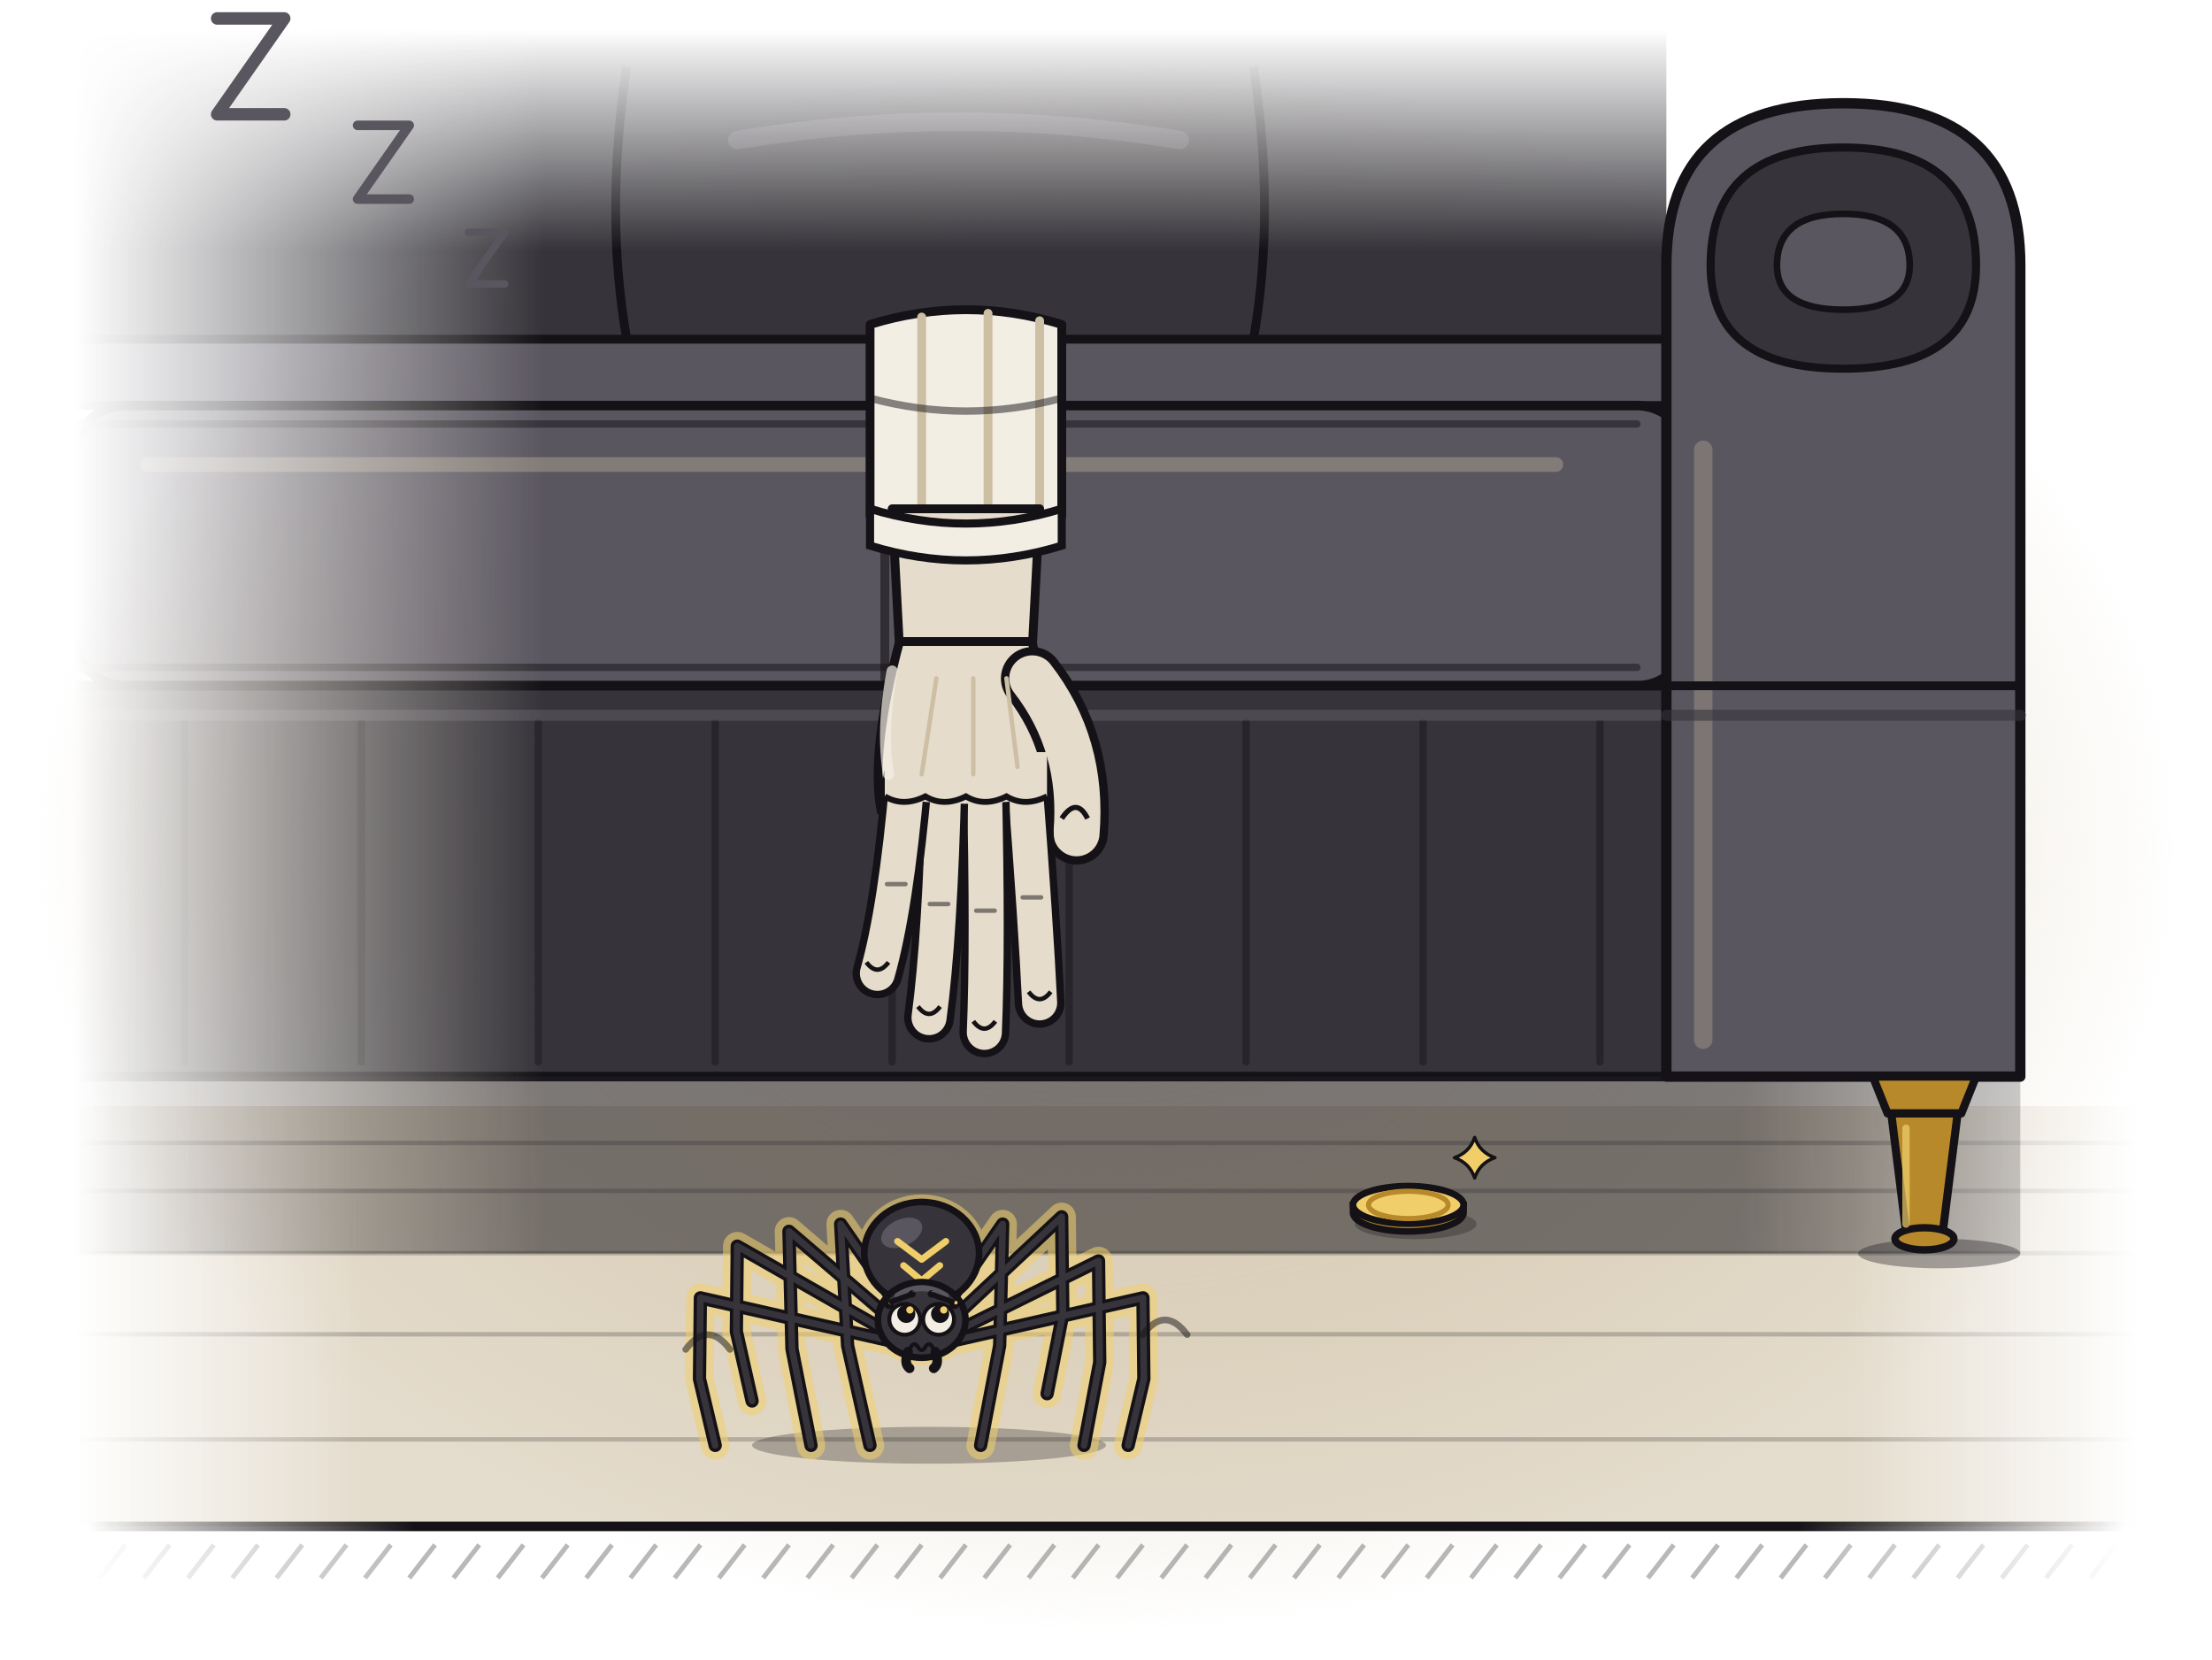
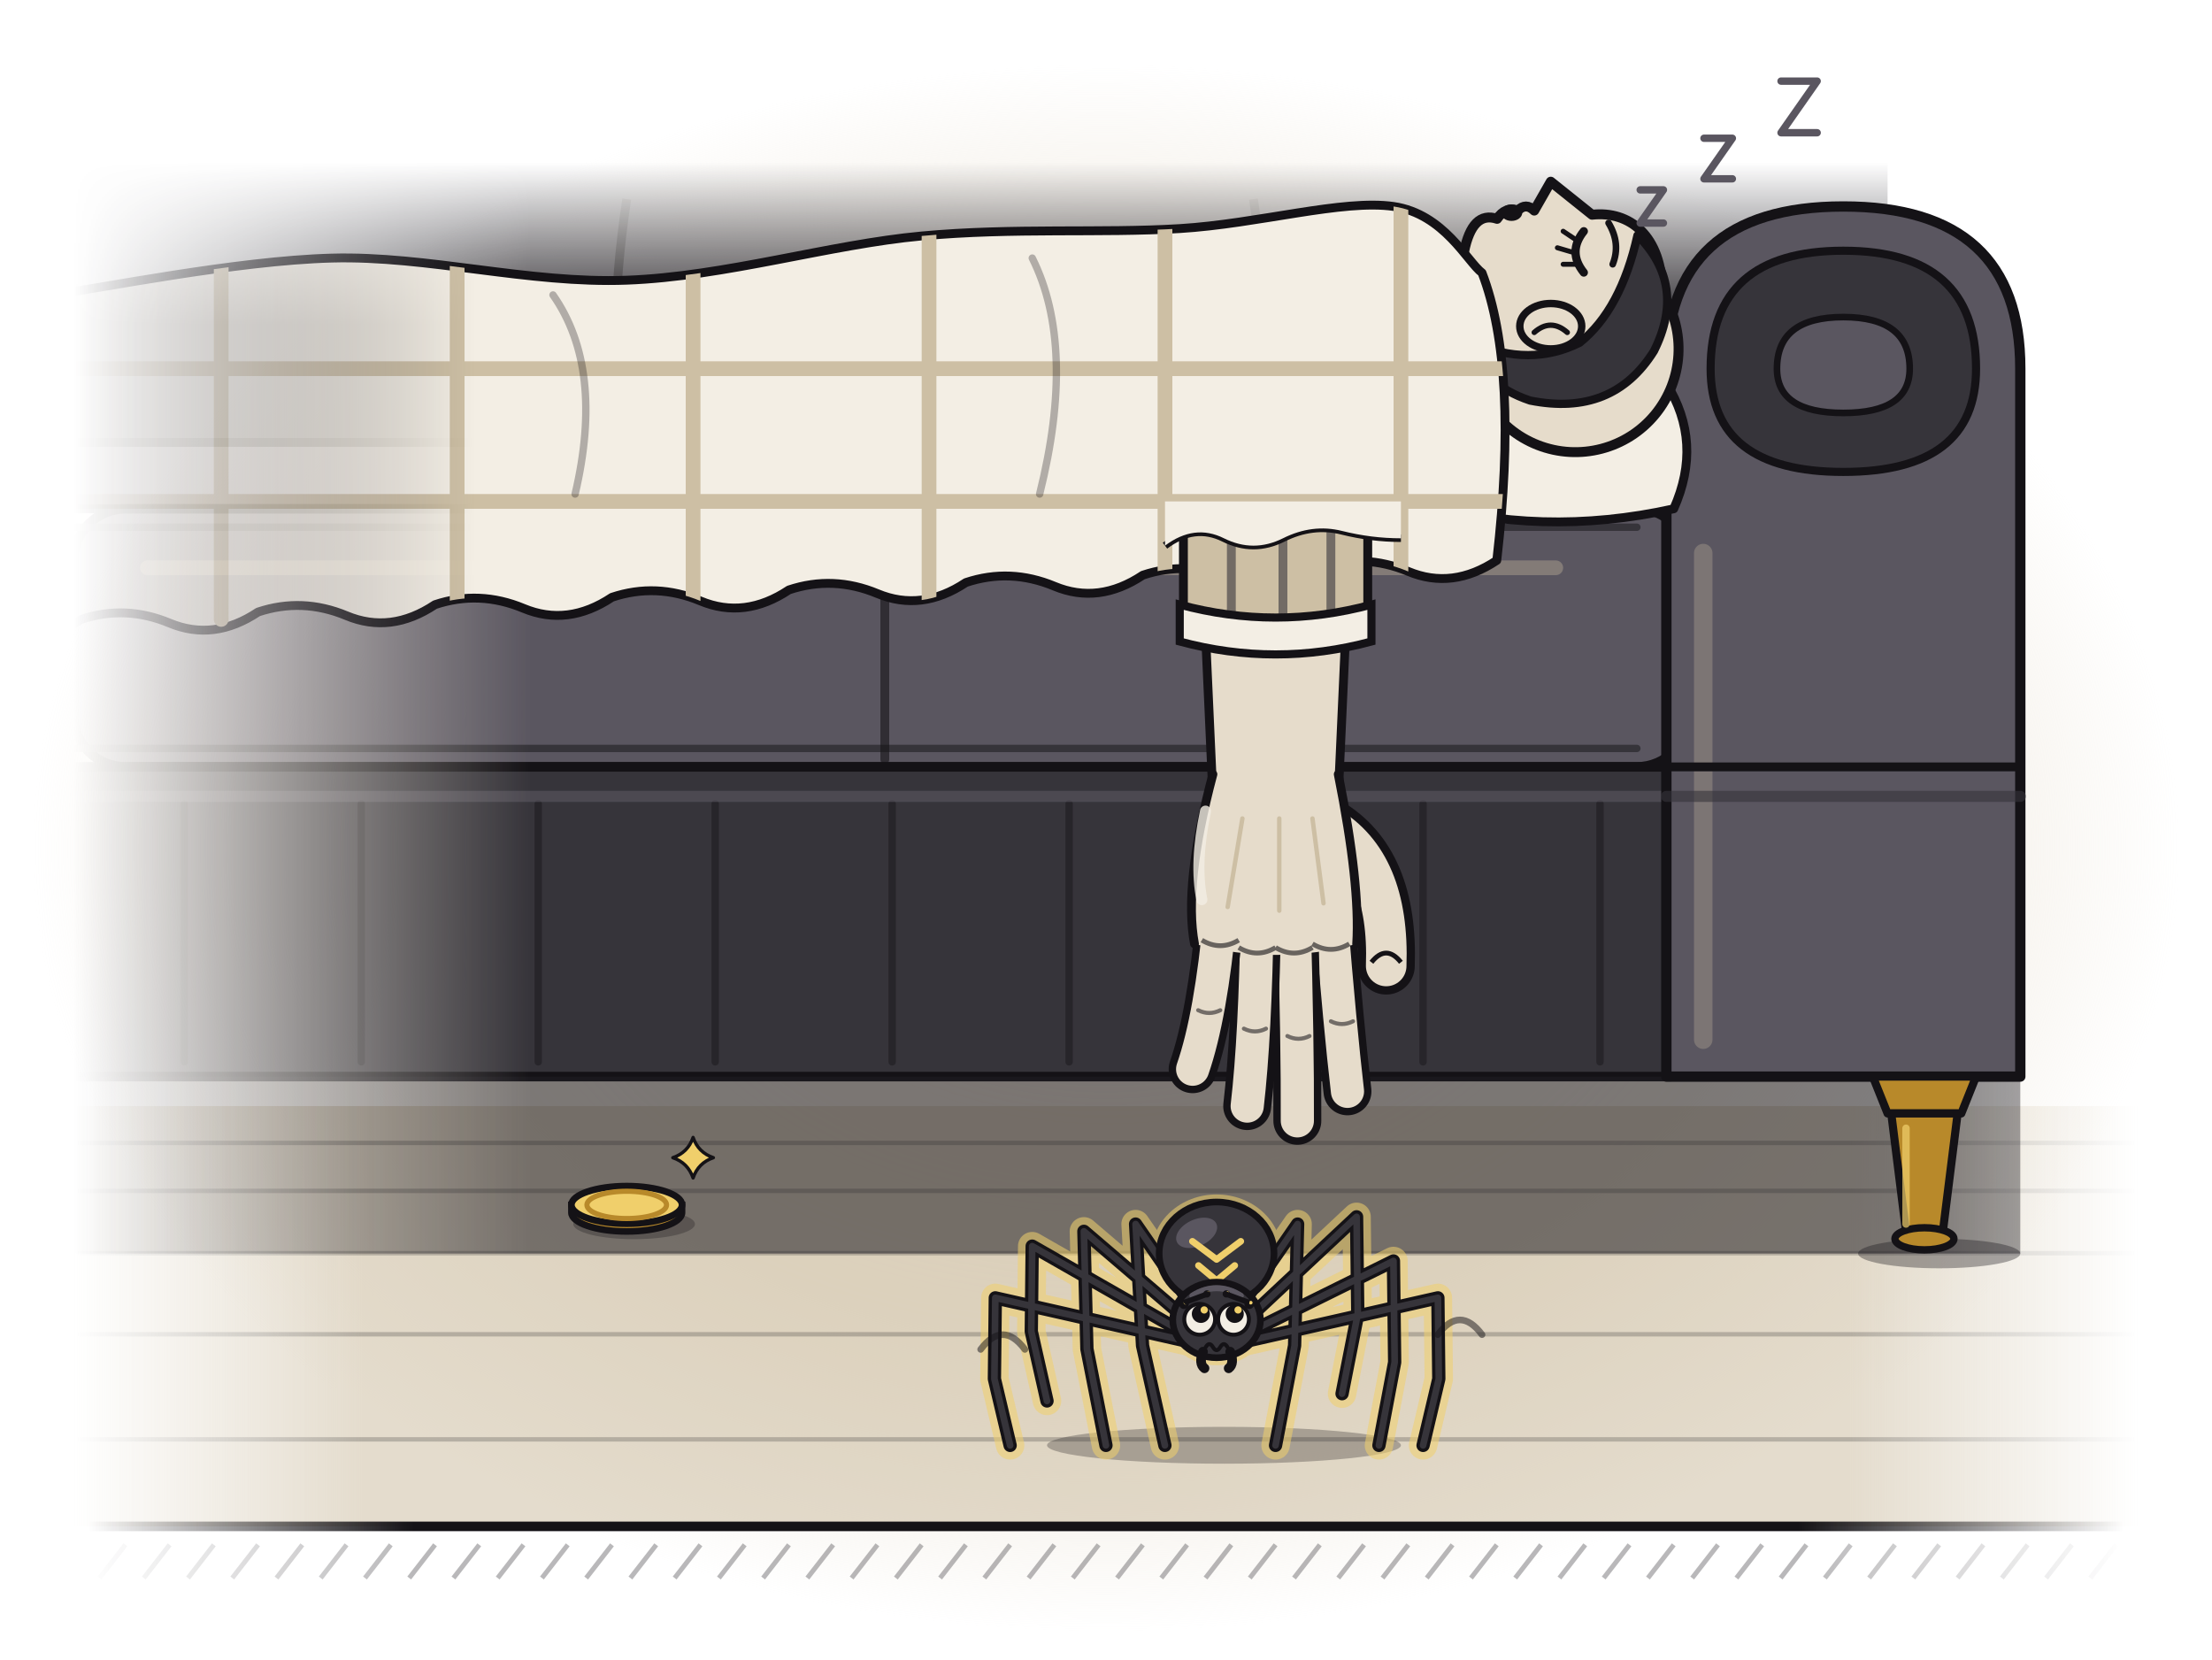
<svg xmlns="http://www.w3.org/2000/svg" viewBox="0 0 600 450" role="img" aria-label="A spider tiptoes along the floor beneath a sleeping person's hand dangling off the couch">
  <defs>
    <radialGradient id="scs-glow" cx="50%" cy="50%" r="50%">
      <stop offset="0" stop-color="#e6dccb" stop-opacity="1" />
      <stop offset=".62" stop-color="#e6dccb" stop-opacity="0.7" />
      <stop offset="1" stop-color="#e6dccb" stop-opacity="0" />
    </radialGradient>
  </defs>
  <ellipse cx="300" cy="230" rx="295" ry="215" fill="url(#scs-glow)" />
  <defs>
    <mask id="scs-fp" maskUnits="userSpaceOnUse" x="15" y="-50" width="570" height="550">
      <linearGradient id="scs-fp-lx" gradientUnits="userSpaceOnUse" x1="20" y1="0" x2="580" y2="0">
        <stop offset="0" stop-color="#fff" stop-opacity="0" />
        <stop offset="0.14" stop-color="#fff" />
        <stop offset="0.86" stop-color="#fff" />
        <stop offset="1" stop-color="#fff" stop-opacity="0" />
      </linearGradient>
      <rect x="20" y="-50" width="560" height="550" fill="url(#scs-fp-lx)" />
    </mask>
  </defs>
  <g mask="url(#scs-fp)">
    <rect x="20" y="300" width="560" height="114" fill="#cdbfa4" opacity=".55" />
    <path d="M20 310H580M20 323H580M20 339.9H580M20 361.9H580M20 390.4H580" stroke="#141216" stroke-width="1.2" opacity=".22" />
  </g>
  <defs>
    <mask id="scs-fl" maskUnits="userSpaceOnUse" x="19" y="-50" width="562" height="550">
      <linearGradient id="scs-fl-lx" gradientUnits="userSpaceOnUse" x1="24" y1="0" x2="576" y2="0">
        <stop offset="0" stop-color="#fff" stop-opacity="0" />
        <stop offset="0.16" stop-color="#fff" />
        <stop offset="0.84" stop-color="#fff" />
        <stop offset="1" stop-color="#fff" stop-opacity="0" />
      </linearGradient>
      <rect x="24" y="-50" width="552" height="550" fill="url(#scs-fl-lx)" />
    </mask>
  </defs>
  <g mask="url(#scs-fl)">
    <path d="M24 414H576" stroke="#141216" stroke-width="2.6" stroke-linecap="round" />
    <path d="M34 419l-7 9M46 419l-7 9M58 419l-7 9M70 419l-7 9M82 419l-7 9M94 419l-7 9M106 419l-7 9M118 419l-7 9M130 419l-7 9M142 419l-7 9M154 419l-7 9M166 419l-7 9M178 419l-7 9M190 419l-7 9M202 419l-7 9M214 419l-7 9M226 419l-7 9M238 419l-7 9M250 419l-7 9M262 419l-7 9M274 419l-7 9M286 419l-7 9M298 419l-7 9M310 419l-7 9M322 419l-7 9M334 419l-7 9M346 419l-7 9M358 419l-7 9M370 419l-7 9M382 419l-7 9M394 419l-7 9M406 419l-7 9M418 419l-7 9M430 419l-7 9M442 419l-7 9M454 419l-7 9M466 419l-7 9M478 419l-7 9M490 419l-7 9M502 419l-7 9M514 419l-7 9M526 419l-7 9M538 419l-7 9M550 419l-7 9M562 419l-7 9M574 419l-7 9" stroke="#141216" stroke-width="1.3" opacity=".3" />
  </g>
  <defs>
-     <mask id="scs-cc" maskUnits="userSpaceOnUse" x="15" y="-50" width="590" height="550">
-       <linearGradient id="scs-cc-lx" gradientUnits="userSpaceOnUse" x1="20" y1="0" x2="600" y2="0">
+     <mask id="scs-cc" maskUnits="userSpaceOnUse" x="15" y="-50" width="630" height="550">
+       <linearGradient id="scs-cc-lx" gradientUnits="userSpaceOnUse" x1="20" y1="0" x2="640" y2="0">
        <stop offset="0" stop-color="#fff" stop-opacity="0" />
-         <stop offset="0.22" stop-color="#fff" />
-         <stop offset="0.78" stop-color="#fff" />
+         <stop offset="0.2" stop-color="#fff" />
+         <stop offset="0.8" stop-color="#fff" />
        <stop offset="1" stop-color="#fff" stop-opacity="0" />
      </linearGradient>
-       <linearGradient id="scs-cc-ly" gradientUnits="userSpaceOnUse" x1="0" y1="8" x2="0" y2="68">
+       <linearGradient id="scs-cc-ly" gradientUnits="userSpaceOnUse" x1="0" y1="44" x2="0" y2="88">
        <stop offset="0" stop-color="#000" />
        <stop offset="1" stop-color="#000" stop-opacity="0" />
      </linearGradient>
-       <rect x="20" y="-50" width="580" height="550" fill="url(#scs-cc-lx)" />
-       <rect x="20" y="-50" width="580" height="118" fill="url(#scs-cc-ly)" />
+       <rect x="20" y="-50" width="620" height="550" fill="url(#scs-cc-lx)" />
+       <rect x="20" y="-50" width="620" height="138" fill="url(#scs-cc-ly)" />
    </mask>
  </defs>
  <g mask="url(#scs-cc)">
-     <rect x="20" y="8" width="432" height="90" fill="#36343a" />
-     <path d="M170 18q-6 40 0 74M340 18q6 40 0 74" stroke="#141216" stroke-width="2.4" fill="none" />
-     <path d="M200 38q60 -10 120 0" stroke="#5a5660" stroke-width="5" fill="none" stroke-linecap="round" stroke-linejoin="round" opacity=".7" />
-     <rect x="20" y="92" width="432" height="18" fill="#5a5660" stroke="#141216" stroke-width="2.4" />
-     <rect x="20" y="110" width="438" height="76" rx="14" fill="#5a5660" stroke="#141216" stroke-width="2.6" />
-     <path d="M20 115H444M20 181H444" stroke="#36343a" stroke-width="2" fill="none" stroke-linecap="round" stroke-linejoin="round" />
-     <path d="M40 126H422" stroke="#cdbfa4" stroke-width="4" fill="none" stroke-linecap="round" stroke-linejoin="round" opacity=".35" />
-     <path d="M240 112v72" stroke="#141216" stroke-width="2.4" fill="none" stroke-linecap="round" stroke-linejoin="round" opacity=".6" />
-     <rect x="20" y="186" width="432" height="106" fill="#36343a" stroke="#141216" stroke-width="2.6" />
-     <path d="M50 196V288M98 196V288M146 196V288M194 196V288M242 196V288M290 196V288M338 196V288M386 196V288M434 196V288" stroke="#141216" stroke-width="2" fill="none" stroke-linecap="round" stroke-linejoin="round" opacity=".45" />
-     <path d="M20 194H452" stroke="#5a5660" stroke-width="3" fill="none" stroke-linecap="round" stroke-linejoin="round" opacity=".6" />
+     <rect x="20" y="44" width="492" height="82" fill="#36343a" />
+     <path d="M170 54q-6 40 0 66M340 54q6 40 0 66" stroke="#141216" stroke-width="2.4" fill="none" />
+     <path d="M200 74q60 -10 120 0" stroke="#5a5660" stroke-width="5" fill="none" stroke-linecap="round" stroke-linejoin="round" opacity=".7" />
+     <rect x="20" y="120" width="432" height="18" fill="#5a5660" stroke="#141216" stroke-width="2.4" />
+     <rect x="20" y="138" width="438" height="70" rx="14" fill="#5a5660" stroke="#141216" stroke-width="2.6" />
+     <path d="M20 143H444M20 203H444" stroke="#36343a" stroke-width="2" fill="none" stroke-linecap="round" stroke-linejoin="round" />
+     <path d="M40 154H422" stroke="#cdbfa4" stroke-width="4" fill="none" stroke-linecap="round" stroke-linejoin="round" opacity=".35" />
+     <path d="M240 140v66" stroke="#141216" stroke-width="2.4" fill="none" stroke-linecap="round" stroke-linejoin="round" opacity=".6" />
+     <rect x="20" y="208" width="432" height="84" fill="#36343a" stroke="#141216" stroke-width="2.6" />
+     <path d="M50 218V288M98 218V288M146 218V288M194 218V288M242 218V288M290 218V288M338 218V288M386 218V288M434 218V288" stroke="#141216" stroke-width="2" fill="none" stroke-linecap="round" stroke-linejoin="round" opacity=".45" />
+     <path d="M20 216H452" stroke="#5a5660" stroke-width="3" fill="none" stroke-linecap="round" stroke-linejoin="round" opacity=".6" />
    <rect x="20" y="292" width="528" height="48" fill="#1f1d22" opacity=".55" />
  </g>
-   <ellipse cx="384" cy="332" rx="16.5" ry="4.1" fill="#141216" opacity="0.28" />
-   <path d="M367 326.8v2.1a15 5.1 0 0 0 30 0v-2.1z" fill="#b8892a" stroke="#141216" stroke-width="1.8" />
-   <ellipse cx="382" cy="326.8" rx="15" ry="5.1" fill="#f0cf6b" stroke="#141216" stroke-width="1.8" />
-   <ellipse cx="382" cy="326.8" rx="10.8" ry="3.7" fill="none" stroke="#b8892a" stroke-width="1.4" />
-   <path d="M400 308.5Q401.4 312.6 405.5 314Q401.4 315.4 400 319.5Q398.6 315.4 394.5 314Q398.6 312.6 400 308.5z" fill="#f0cf6b" stroke="#141216" stroke-width="0.9" stroke-linejoin="round" />
-   <path d="M452 292V72q0 -44 48 -44t48 44V292z" fill="#5a5660" stroke="#141216" stroke-width="2.8" stroke-linejoin="round" />
-   <path d="M464 72q0 -32 36 -32t36 32q0 28 -36 28t-36 -28z" fill="#36343a" stroke="#141216" stroke-width="2.2" />
-   <path d="M482 72q0 -14 18 -14t18 14q0 12 -18 12t-18 -12z" fill="#5a5660" stroke="#141216" stroke-width="1.8" />
-   <path d="M462 122V282" stroke="#cdbfa4" stroke-width="5" fill="none" stroke-linecap="round" stroke-linejoin="round" opacity=".3" />
-   <path d="M452 186H548" stroke="#141216" stroke-width="2.4" fill="none" stroke-linecap="round" stroke-linejoin="round" />
-   <path d="M452 194H548" stroke="#36343a" stroke-width="3" fill="none" stroke-linecap="round" stroke-linejoin="round" opacity=".6" />
+   <ellipse cx="172" cy="332" rx="16.5" ry="4.1" fill="#141216" opacity="0.28" />
+   <path d="M155 326.8v2.1a15 5.1 0 0 0 30 0v-2.1z" fill="#b8892a" stroke="#141216" stroke-width="1.8" />
+   <ellipse cx="170" cy="326.8" rx="15" ry="5.1" fill="#f0cf6b" stroke="#141216" stroke-width="1.8" />
+   <ellipse cx="170" cy="326.8" rx="10.8" ry="3.7" fill="none" stroke="#b8892a" stroke-width="1.4" />
+   <path d="M188 308.5Q189.4 312.6 193.5 314Q189.4 315.4 188 319.5Q186.6 315.4 182.5 314Q186.6 312.6 188 308.5z" fill="#f0cf6b" stroke="#141216" stroke-width="0.9" stroke-linejoin="round" />
+   <path d="M452 292V100q0 -44 48 -44t48 44V292z" fill="#5a5660" stroke="#141216" stroke-width="2.8" stroke-linejoin="round" />
+   <path d="M464 100q0 -32 36 -32t36 32q0 28 -36 28t-36 -28z" fill="#36343a" stroke="#141216" stroke-width="2.2" />
+   <path d="M482 100q0 -14 18 -14t18 14q0 12 -18 12t-18 -12z" fill="#5a5660" stroke="#141216" stroke-width="1.8" />
+   <path d="M462 150V282" stroke="#cdbfa4" stroke-width="5" fill="none" stroke-linecap="round" stroke-linejoin="round" opacity=".3" />
+   <path d="M452 208H548" stroke="#141216" stroke-width="2.4" fill="none" stroke-linecap="round" stroke-linejoin="round" />
+   <path d="M452 216H548" stroke="#36343a" stroke-width="3" fill="none" stroke-linecap="round" stroke-linejoin="round" opacity=".6" />
  <ellipse cx="526" cy="340" rx="22" ry="4" fill="#141216" opacity="0.35" />
  <path d="M508 292h28l-4 10h-20z" fill="#b8892a" stroke="#141216" stroke-width="2.2" stroke-linejoin="round" />
  <path d="M513 302h18l-4 32h-10z" fill="#b8892a" stroke="#141216" stroke-width="2.2" stroke-linejoin="round" />
  <ellipse cx="522" cy="336" rx="8" ry="3" fill="#b8892a" stroke="#141216" stroke-width="2" />
  <path d="M517 306v26" stroke="#f0cf6b" stroke-width="2" fill="none" stroke-linecap="round" stroke-linejoin="round" opacity=".7" />
-   <path d="M236 88q26 -8 52 0v52q-26 8 -52 0z" fill="#f3eee4" stroke="#141216" stroke-width="2.4" stroke-linejoin="round" />
-   <path d="M250 86v54M268 85v56M282 87v52" stroke="#cdbfa4" stroke-width="2.4" fill="none" stroke-linecap="round" stroke-linejoin="round" />
-   <path d="M236 108q26 7 52 0" stroke="#141216" stroke-width="2" fill="none" stroke-linecap="round" stroke-linejoin="round" opacity=".5" />
-   <path d="M242 138L244 176h36L282 138z" fill="#e6dccb" stroke="#141216" stroke-width="2.4" stroke-linejoin="round" />
-   <path d="M236 138q26 8 52 0v10q-26 8 -52 0z" fill="#f3eee4" stroke="#141216" stroke-width="2.2" />
-   <path d="M244 174Q236 204 239 220H285Q286 204 280 174z" fill="#e6dccb" stroke="#141216" stroke-width="2.4" stroke-linejoin="round" />
-   <path d="M280 184Q294 202 292 226" stroke="#141216" stroke-width="17" fill="none" stroke-linecap="round" stroke-linejoin="round" />
-   <path d="M280 184Q294 202 292 226" stroke="#e6dccb" stroke-width="12.5" fill="none" stroke-linecap="round" stroke-linejoin="round" />
-   <path d="M288 222q4 -6 7 0" stroke="#141216" stroke-width="1.4" fill="none" />
-   <path d="M278 212Q281 251.2 282 272" stroke="#141216" stroke-width="13.5" fill="none" stroke-linecap="round" stroke-linejoin="round" />
-   <path d="M278 212Q281 251.2 282 272" stroke="#e6dccb" stroke-width="9.5" fill="none" stroke-linecap="round" stroke-linejoin="round" />
-   <path d="M279 269q3 4 6 0" stroke="#141216" stroke-width="1.2" fill="none" />
-   <path d="M277.4 243.4h5" stroke="#141216" stroke-width="1.2" fill="none" stroke-linecap="round" stroke-linejoin="round" opacity=".5" />
-   <path d="M267 212Q268 256 267 280" stroke="#141216" stroke-width="13.5" fill="none" stroke-linecap="round" stroke-linejoin="round" />
-   <path d="M267 212Q268 256 267 280" stroke="#e6dccb" stroke-width="9.5" fill="none" stroke-linecap="round" stroke-linejoin="round" />
-   <path d="M264 277q3 4 6 0" stroke="#141216" stroke-width="1.2" fill="none" />
-   <path d="M264.8 247h5" stroke="#141216" stroke-width="1.2" fill="none" stroke-linecap="round" stroke-linejoin="round" opacity=".5" />
-   <path d="M256 212Q255 253.6 252 276" stroke="#141216" stroke-width="13.5" fill="none" stroke-linecap="round" stroke-linejoin="round" />
-   <path d="M256 212Q255 253.6 252 276" stroke="#e6dccb" stroke-width="9.5" fill="none" stroke-linecap="round" stroke-linejoin="round" />
-   <path d="M249 273q3 4 6 0" stroke="#141216" stroke-width="1.2" fill="none" />
-   <path d="M252.2 245.2h5" stroke="#141216" stroke-width="1.2" fill="none" stroke-linecap="round" stroke-linejoin="round" opacity=".5" />
-   <path d="M246 212Q243 246.4 238 264" stroke="#141216" stroke-width="13.5" fill="none" stroke-linecap="round" stroke-linejoin="round" />
-   <path d="M246 212Q243 246.4 238 264" stroke="#e6dccb" stroke-width="9.5" fill="none" stroke-linecap="round" stroke-linejoin="round" />
-   <path d="M235 261q3 4 6 0" stroke="#141216" stroke-width="1.2" fill="none" />
-   <path d="M240.6 239.8h5" stroke="#141216" stroke-width="1.2" fill="none" stroke-linecap="round" stroke-linejoin="round" opacity=".5" />
-   <path d="M240 204H284V216q-22 4 -44 0z" fill="#e6dccb" />
-   <path d="M240 216q5 3 11 0q5 3 11 0q5 3 11 0q5 3 11 0" stroke="#141216" stroke-width="1.6" fill="none" />
-   <path d="M254 184l-4 26M264 184v26M273 184l3 24" stroke="#cdbfa4" stroke-width="1.2" fill="none" stroke-linecap="round" stroke-linejoin="round" />
-   <path d="M242 182q-3 16 -1 28" stroke="#f3eee4" stroke-width="3" fill="none" stroke-linecap="round" stroke-linejoin="round" opacity=".7" />
-   <path d="M127.1 63h9.8l-9.8 14h9.8" stroke="#5a5660" stroke-width="2" fill="none" stroke-linecap="round" stroke-linejoin="round" />
-   <path d="M97 34h14l-14 20h14" stroke="#5a5660" stroke-width="2.6" fill="none" stroke-linecap="round" stroke-linejoin="round" />
-   <path d="M58.9 5h18.2l-18.2 26h18.2" stroke="#5a5660" stroke-width="3.38" fill="none" stroke-linecap="round" stroke-linejoin="round" />
-   <ellipse cx="252" cy="392" rx="48" ry="5" fill="#141216" opacity="0.28" />
-   <g transform="translate(250 358) scale(0.82 0.82)">
+   <path d="M384 136q-6 -30 8 -34q34 -6 60 2q10 16 2 34q-36 8 -70 -2z" fill="#f3eee4" stroke="#141216" stroke-width="2.4" stroke-linejoin="round" />
+   <path d="M396 112q20 6 44 -2" stroke="#cdbfa4" stroke-width="1.8" fill="none" stroke-linecap="round" stroke-linejoin="round" />
+   <g transform="translate(424 84) rotate(90) scale(1.12)">
+     <path d="M-4 -24C-18 -24 -24 -16 -23 -7L-31 3L-24 7Q-26 9 -24 11Q-25 14 -22 16Q-24 22 -14 24Q-4 26 8 22A25 25 0 1 0 -4 -24z" fill="#e6dccb" stroke="#141216" stroke-width="2.4" stroke-linejoin="round" />
+     <path d="M-18 -18Q-6 -30 10 -22Q26 -12 22 8Q18 20 8 22Q14 8 8 -4Q0 -14 -18 -18z" fill="#36343a" stroke="#141216" stroke-width="2" stroke-linejoin="round" />
+     <ellipse cx="4" cy="3" rx="5.5" ry="7.5" fill="#e6dccb" stroke="#141216" stroke-width="1.8" />
+     <path d="M5.5 -1q-3.5 4 0 8" stroke="#141216" stroke-width="1.3" fill="none" stroke-linecap="round" />
+     <path d="M-19 -5q5 4 10 0" fill="none" stroke="#141216" stroke-width="2" stroke-linecap="round" />
+     <path d="M-17 -3l-2 3M-14 -2l-1 3.4M-11 -3l0 3" stroke="#141216" stroke-width="1.2" stroke-linecap="round" />
+     <path d="M-21 -11q5 -3 10 -1" fill="none" stroke="#141216" stroke-width="1.6" stroke-linecap="round" />
+     <ellipse cx="-23.5" cy="12.5" rx="2" ry="2.6" fill="#141216" />
+   </g>
+   <defs>
+     <mask id="scs-blk" maskUnits="userSpaceOnUse" x="15" y="-50" width="690" height="550">
+       <linearGradient id="scs-blk-lx" gradientUnits="userSpaceOnUse" x1="20" y1="0" x2="700" y2="0">
+         <stop offset="0" stop-color="#fff" stop-opacity="0" />
+         <stop offset="0.16" stop-color="#fff" />
+         <stop offset="0.84" stop-color="#fff" />
+         <stop offset="1" stop-color="#fff" stop-opacity="0" />
+       </linearGradient>
+       <rect x="20" y="-50" width="680" height="550" fill="url(#scs-blk-lx)" />
+     </mask>
+   </defs>
+   <g mask="url(#scs-blk)">
+     <path d="M14 152V80C26.7 78.3 64 70.7 90 70C116 69.3 143.3 77 170 76C196.7 75 225 66.3 250 64C275 61.7 298.7 63.3 320 62C341.3 60.7 364.3 54 378 56C391.7 58 398 71 402 74Q412 100 406 152q-12 8 -24 3t-24 -1q-12 8 -24 3t-24 -1q-12 8 -24 3t-24 -1q-12 8 -24 3t-24 -1q-12 8 -24 3t-24 -1q-12 8 -24 3t-24 -1q-12 8 -24 3t-24 -1q-12 8 -24 3t-24 -1q-12 8 -24 3t-24 -1z" fill="#f3eee4" stroke="#141216" stroke-width="2.4" stroke-linejoin="round" />
+     <clipPath id="scs-bl">
+       <path d="M14 152V80C26.7 78.3 64 70.7 90 70C116 69.3 143.3 77 170 76C196.7 75 225 66.3 250 64C275 61.7 298.7 63.3 320 62C341.3 60.7 364.3 54 378 56C391.7 58 398 71 402 74Q412 100 406 152q-12 8 -24 3t-24 -1q-12 8 -24 3t-24 -1q-12 8 -24 3t-24 -1q-12 8 -24 3t-24 -1q-12 8 -24 3t-24 -1q-12 8 -24 3t-24 -1q-12 8 -24 3t-24 -1q-12 8 -24 3t-24 -1q-12 8 -24 3t-24 -1z" />
+     </clipPath>
+     <g clip-path="url(#scs-bl)">
+       <path d="M60 40V168M124 40V168M188 40V168M252 40V168M316 40V168M380 40V168" stroke="#cdbfa4" stroke-width="4" fill="none" stroke-linecap="round" stroke-linejoin="round" />
+       <path d="M14 100H420M14 136H420" stroke="#cdbfa4" stroke-width="4" fill="none" stroke-linecap="round" stroke-linejoin="round" />
+       <path d="M150 80q14 20 6 54M280 70q12 24 2 64" stroke="#141216" stroke-width="2" fill="none" stroke-linecap="round" stroke-linejoin="round" opacity=".3" />
+     </g>
+   </g>
+   <path d="M321 172V142h50V172z" fill="#cdbfa4" stroke="#141216" stroke-width="2.4" stroke-linejoin="round" />
+   <path d="M334 144V172M348 144V172M361 144V172" stroke="#36343a" stroke-width="2.4" fill="none" stroke-linecap="round" stroke-linejoin="round" opacity=".6" />
+   <path d="M316 148q8 -6 16 -2t16 0 16 -2 16 2" fill="none" stroke="#141216" stroke-width="2" />
+   <path d="M316 148q8 -6 16 -2t16 0 16 -2 16 2v-10h-64z" fill="#f3eee4" />
+   <path d="M327 172L329 216h34L365 172z" fill="#e6dccb" stroke="#141216" stroke-width="2.4" stroke-linejoin="round" />
+   <path d="M320 164q26 7 52 0v10q-26 7 -52 0z" fill="#f3eee4" stroke="#141216" stroke-width="2.2" />
+   <path d="M360 224Q377 234 376 262" stroke="#141216" stroke-width="15.5" fill="none" stroke-linecap="round" stroke-linejoin="round" />
+   <path d="M360 224Q377 234 376 262" stroke="#e6dccb" stroke-width="11" fill="none" stroke-linecap="round" stroke-linejoin="round" />
+   <path d="M372 261q4 -5 8 0" stroke="#141216" stroke-width="1.3" fill="none" />
+   <path d="M361 248Q363.5 278.9 365.5 296" stroke="#141216" stroke-width="13" fill="none" stroke-linecap="round" stroke-linejoin="round" />
+   <path d="M361 248Q363.5 278.9 365.5 296" stroke="#e6dccb" stroke-width="9" fill="none" stroke-linecap="round" stroke-linejoin="round" />
+   <path d="M361 277q3 1.5 6 0" stroke="#141216" stroke-width="1.1" fill="none" stroke-linecap="round" stroke-linejoin="round" opacity=".55" />
+   <path d="M351 248Q352 283.3 351.9 304" stroke="#141216" stroke-width="13" fill="none" stroke-linecap="round" stroke-linejoin="round" />
+   <path d="M351 248Q352 283.3 351.9 304" stroke="#e6dccb" stroke-width="9" fill="none" stroke-linecap="round" stroke-linejoin="round" />
+   <path d="M349.2 281q3 1.5 6 0" stroke="#141216" stroke-width="1.1" fill="none" stroke-linecap="round" stroke-linejoin="round" opacity=".55" />
+   <path d="M341 248Q340.5 281.1 338.3 300" stroke="#141216" stroke-width="13" fill="none" stroke-linecap="round" stroke-linejoin="round" />
+   <path d="M341 248Q340.5 281.1 338.3 300" stroke="#e6dccb" stroke-width="9" fill="none" stroke-linecap="round" stroke-linejoin="round" />
+   <path d="M337.4 279q3 1.5 6 0" stroke="#141216" stroke-width="1.1" fill="none" stroke-linecap="round" stroke-linejoin="round" opacity=".55" />
+   <path d="M331 248Q328.5 275.6 323.5 290" stroke="#141216" stroke-width="13" fill="none" stroke-linecap="round" stroke-linejoin="round" />
+   <path d="M331 248Q328.5 275.6 323.5 290" stroke="#e6dccb" stroke-width="9" fill="none" stroke-linecap="round" stroke-linejoin="round" />
+   <path d="M325 274q3 1.5 6 0" stroke="#141216" stroke-width="1.1" fill="none" stroke-linecap="round" stroke-linejoin="round" opacity=".55" />
+   <path d="M329 210Q321 240 324 256q22 6 44 0Q369 240 363 210z" fill="#e6dccb" />
+   <path d="M329 210Q321 240 324 256M363 210Q369 240 368 256" stroke="#141216" stroke-width="2.4" fill="none" stroke-linecap="round" stroke-linejoin="round" />
+   <path d="M326 255q5 3 10 0M336 257q5 3 10 0M346 257q5 3 10 0M356 256q5 3 10 0" stroke="#141216" stroke-width="1.3" fill="none" opacity=".6" />
+   <path d="M337 222l-4 24M347 222v25M356 222l3 23" stroke="#cdbfa4" stroke-width="1.2" fill="none" stroke-linecap="round" stroke-linejoin="round" />
+   <path d="M327 220q-3 14 -1 24" stroke="#f3eee4" stroke-width="3" fill="none" stroke-linecap="round" stroke-linejoin="round" opacity=".8" />
+   <path d="M444.9 51.5h6.3l-6.3 9h6.3" stroke="#5a5660" stroke-width="2" fill="none" stroke-linecap="round" stroke-linejoin="round" />
+   <path d="M462.2 37.5h7.7l-7.7 11h7.7" stroke="#5a5660" stroke-width="2" fill="none" stroke-linecap="round" stroke-linejoin="round" />
+   <path d="M483.1 22h9.8l-9.8 14h9.8" stroke="#5a5660" stroke-width="2" fill="none" stroke-linecap="round" stroke-linejoin="round" />
+   <ellipse cx="332" cy="392" rx="48" ry="5" fill="#141216" opacity="0.28" />
+   <g transform="translate(330 358) scale(0.82 0.82)">
    <g opacity="0.55" stroke="#f0cf6b" fill="#f0cf6b" stroke-linecap="round" stroke-linejoin="round">
      <path d="M9 -6L26.8 -31.7L25.8 8.5L19.5 41.5M12 -2L46.3 -34.1L46.7 -2L41.5 24.4M13 3L58.5 -19.5L58.9 14L53.7 41.5M10 7L73.2 -7.3L73.5 19.5L68.3 41.5M-9 -6L-26.8 -31.7L-24.5 8.5L-17.1 41.5M-12 -2L-43.9 -29.3L-42.9 9.6L-36.6 41.5M-13 3L-61 -24.4L-61.3 3.8L-56.1 26.8M-10 7L-73.2 -7.3L-73.5 19.5L-68.3 41.5" stroke-width="9.4" fill="none" />
      <ellipse cx="0" cy="-22" rx="21.5" ry="19.5" stroke-width="0" />
      <ellipse cx="0" cy="0" rx="17" ry="15" stroke-width="0" />
    </g>
    <path d="M9 -6L26.8 -31.7L25.8 8.5L19.5 41.5M12 -2L46.3 -34.1L46.7 -2L41.5 24.4M13 3L58.5 -19.5L58.9 14L53.7 41.5M10 7L73.2 -7.3L73.5 19.5L68.3 41.5M-9 -6L-26.8 -31.7L-24.5 8.5L-17.1 41.5M-12 -2L-43.9 -29.3L-42.9 9.6L-36.6 41.5M-13 3L-61 -24.4L-61.3 3.8L-56.1 26.8M-10 7L-73.2 -7.3L-73.5 19.5L-68.3 41.5" stroke="#141216" stroke-width="4.4" fill="none" stroke-linecap="round" stroke-linejoin="round" />
    <path d="M9 -6L26.8 -31.7L25.8 8.5L19.5 41.5M12 -2L46.3 -34.1L46.7 -2L41.5 24.4M13 3L58.5 -19.5L58.9 14L53.7 41.5M10 7L73.2 -7.3L73.5 19.5L68.3 41.5M-9 -6L-26.8 -31.7L-24.5 8.5L-17.1 41.5M-12 -2L-43.9 -29.3L-42.9 9.6L-36.6 41.5M-13 3L-61 -24.4L-61.3 3.8L-56.1 26.8M-10 7L-73.2 -7.3L-73.5 19.5L-68.3 41.5" stroke="#36343a" stroke-width="2.2" fill="none" stroke-linecap="round" stroke-linejoin="round" />
    <ellipse cx="0" cy="-22" rx="19" ry="17" fill="#36343a" stroke="#141216" stroke-width="2.2" />
    <ellipse cx="-6.6" cy="-28.8" rx="7.2" ry="4.4" fill="#5a5660" transform="rotate(-25 -6.6 -28.8)" />
    <path d="M-8 -26l8 6 8-6M-6 -18l6 5 6-5" stroke="#f0cf6b" stroke-width="2.2" fill="none" stroke-linecap="round" stroke-linejoin="round" />
    <ellipse cx="0" cy="0" rx="14.5" ry="12.5" fill="#36343a" stroke="#141216" stroke-width="2.2" />
    <path d="M-8 -8q8 -5 16 0" stroke="#5a5660" stroke-width="2" fill="none" stroke-linecap="round" />
    <path d="M-4.5 10.5q-1.5 4 0.5 5.5M4.5 10.5q1.5 4 -0.5 5.5" stroke="#141216" stroke-width="3.2" fill="none" stroke-linecap="round" />
    <circle cx="-10.8" cy="-5.2" r="1.6" fill="#141216" />
    <circle cx="-10.3" cy="-5.7" r="0.6" fill="#f0cf6b" />
    <circle cx="10.8" cy="-5.2" r="1.6" fill="#141216" />
    <circle cx="11.3" cy="-5.7" r="0.6" fill="#f0cf6b" />
    <circle cx="-3.2" cy="-8.6" r="1.2" fill="#141216" />
    <circle cx="-2.8" cy="-9" r="0.5" fill="#f0cf6b" />
    <circle cx="3.2" cy="-8.6" r="1.2" fill="#141216" />
    <circle cx="3.6" cy="-9" r="0.5" fill="#f0cf6b" />
    <circle cx="-5.6" cy="-0.2" r="5.1" fill="#f3eee4" stroke="#141216" stroke-width="1.3" />
-     <circle cx="-5.1" cy="-2" r="3" fill="#141216" />
-     <circle cx="-3.9" cy="-3.3" r="1.2" fill="#f0cf6b" />
+     <circle cx="-5.2" cy="-2" r="3" fill="#141216" />
+     <circle cx="-4.1" cy="-3.3" r="1.2" fill="#f0cf6b" />
    <circle cx="5.6" cy="-0.2" r="5.1" fill="#f3eee4" stroke="#141216" stroke-width="1.3" />
-     <circle cx="6.1" cy="-2" r="3" fill="#141216" />
-     <circle cx="7.3" cy="-3.3" r="1.2" fill="#f0cf6b" />
+     <circle cx="6" cy="-2" r="3" fill="#141216" />
+     <circle cx="7.1" cy="-3.3" r="1.2" fill="#f0cf6b" />
    <path d="M-10 -6l7 -2.6M10 -6l-7 -2.6" stroke="#141216" stroke-width="1.8" stroke-linecap="round" />
    <path d="M-3.6 9q1.2-2 2.4 0t2.4 0 2.4 0" stroke="#141216" stroke-width="1.3" fill="none" stroke-linecap="round" />
  </g>
-   <path d="M310 362q6 -8 12 0M186 366q6 -8 12 0" stroke="#141216" stroke-width="1.8" fill="none" stroke-linecap="round" stroke-linejoin="round" opacity=".5" />
+   <path d="M390 362q6 -8 12 0M266 366q6 -8 12 0" stroke="#141216" stroke-width="1.8" fill="none" stroke-linecap="round" stroke-linejoin="round" opacity=".5" />
</svg>
